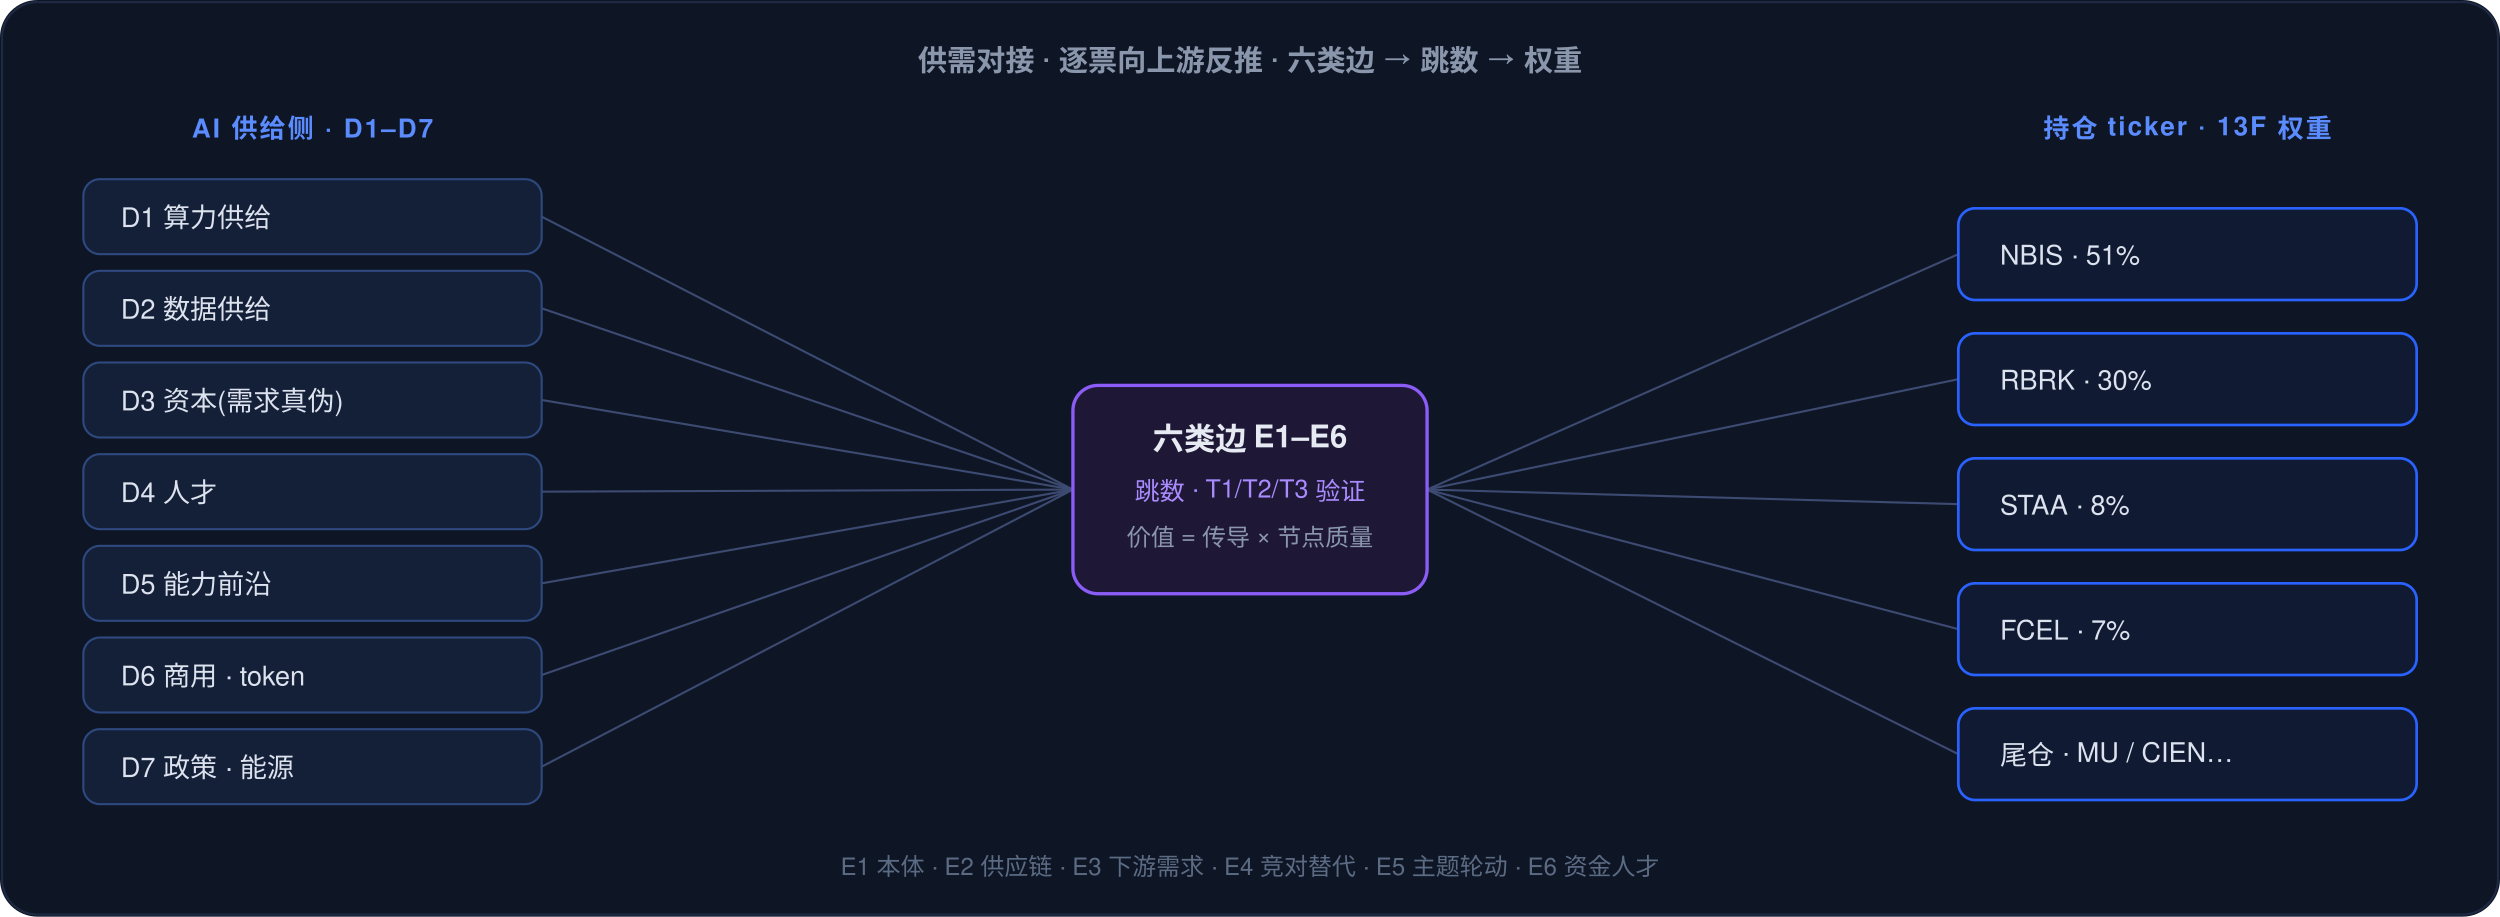
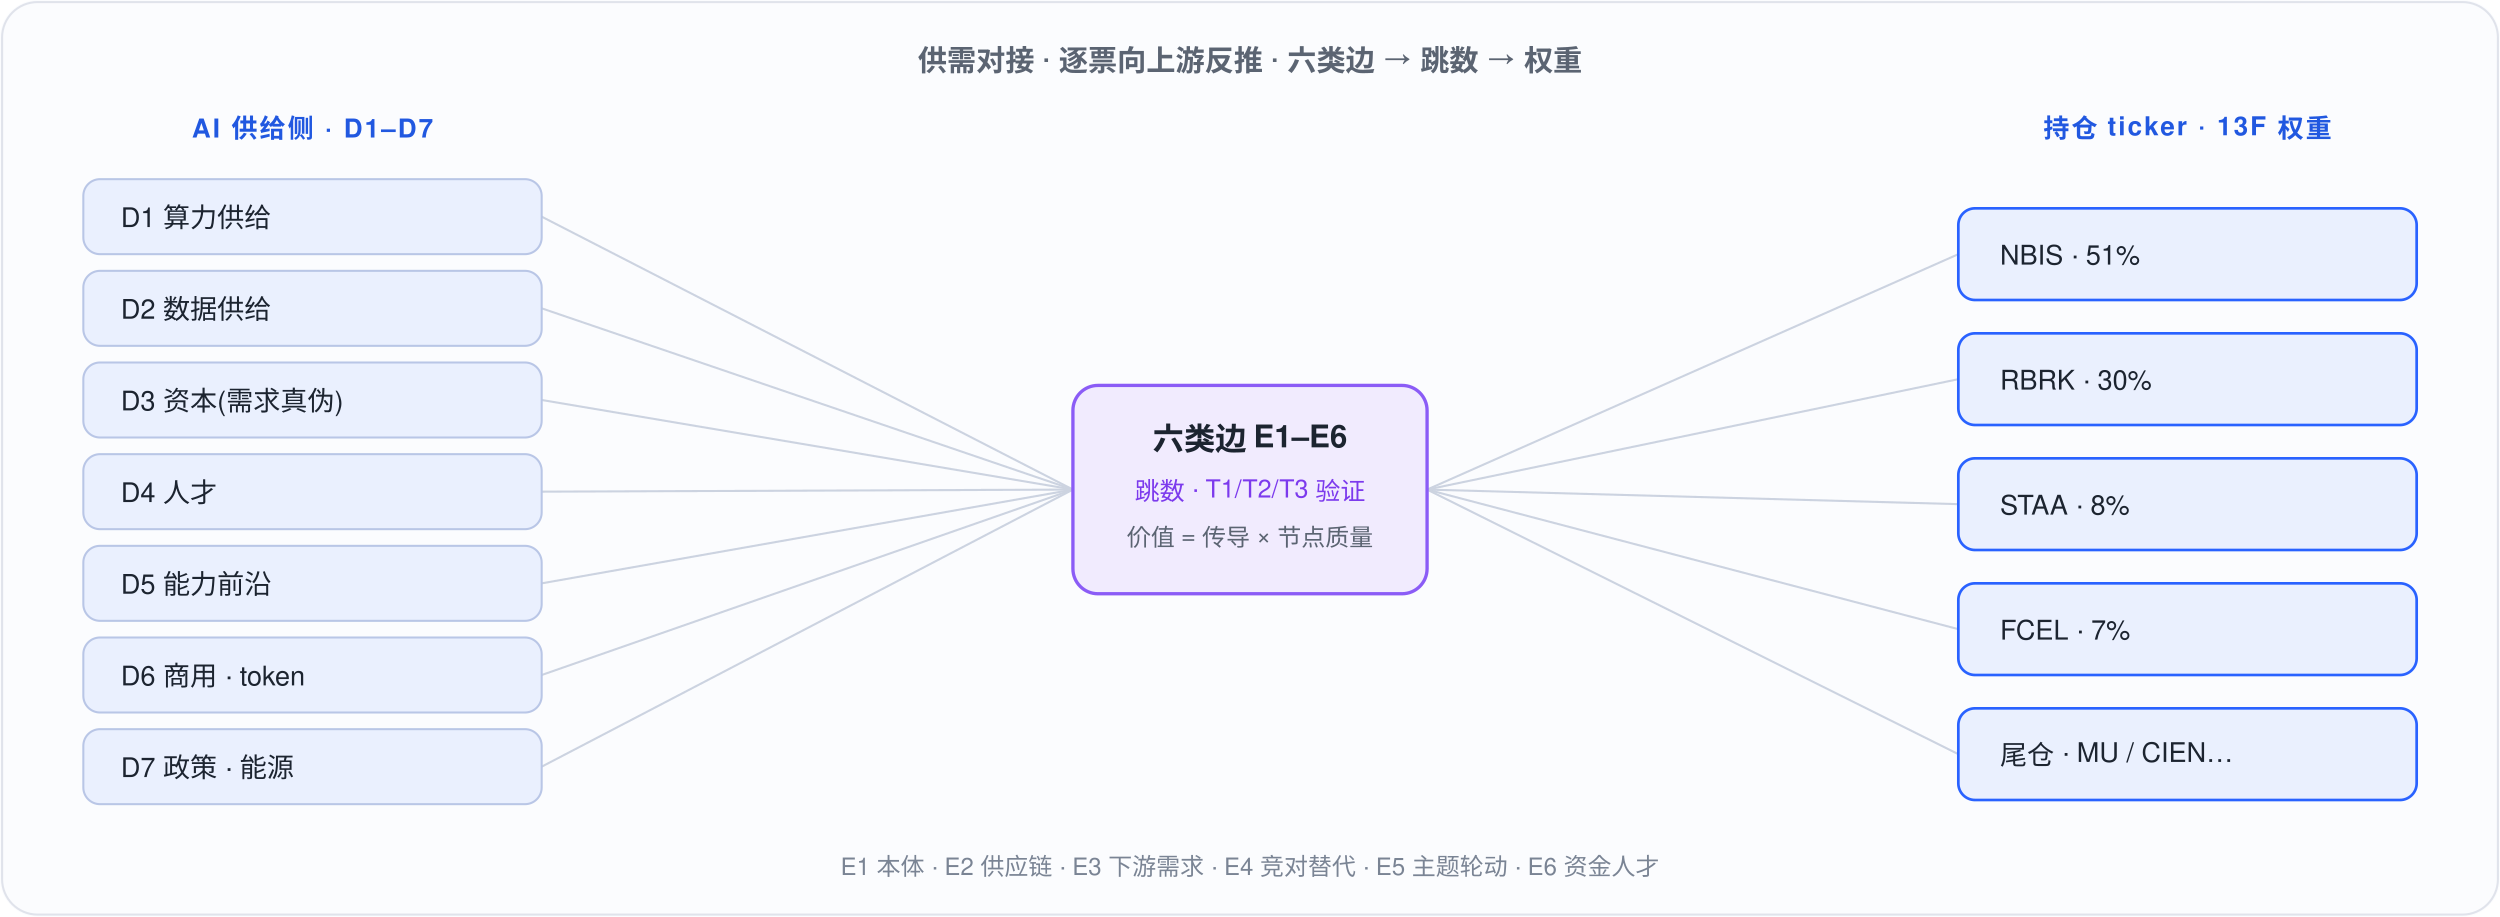
<svg xmlns="http://www.w3.org/2000/svg" viewBox="0 0 1200 440" font-family="-apple-system, BlinkMacSystemFont, 'Segoe UI', 'PingFang SC', 'Microsoft YaHei', Helvetica, Arial, sans-serif">
-   <rect width="1200" height="440" rx="18" fill="#0E1524" />
-   <rect x="1" y="1" width="1198" height="438" rx="17" fill="none" stroke="#1E2A44" stroke-width="1" />
-   <text x="600" y="34" text-anchor="middle" font-size="14" font-weight="600" fill="#8A96AC">供需对接 · 逐票向上游反推 · 六类边 → 跳数 → 权重</text>
-   <text x="150" y="66" text-anchor="middle" font-size="12.5" font-weight="600" letter-spacing="1" fill="#5B8CFF">AI 供给侧 · D1–D7</text>
-   <text x="1050" y="66" text-anchor="middle" font-size="12.5" font-weight="600" letter-spacing="1" fill="#5B8CFF">持仓 ticker · 13F 权重</text>
-   <g stroke="#42507A" stroke-width="1" opacity="0.9">
+   <rect width="1200" height="440" rx="18" fill="#FBFCFE" />
+   <rect x="1" y="1" width="1198" height="438" rx="17" fill="none" stroke="#E0E3EB" stroke-width="1" />
+   <text x="600" y="34" text-anchor="middle" font-size="14" font-weight="600" fill="#5B6472">供需对接 · 逐票向上游反推 · 六类边 → 跳数 → 权重</text>
+   <text x="150" y="66" text-anchor="middle" font-size="12.5" font-weight="600" letter-spacing="1" fill="#2158E0">AI 供给侧 · D1–D7</text>
+   <text x="1050" y="66" text-anchor="middle" font-size="12.5" font-weight="600" letter-spacing="1" fill="#2158E0">持仓 ticker · 13F 权重</text>
+   <g stroke="#C6CEDD" stroke-width="1" opacity="0.9">
    <line x1="260" y1="104" x2="515" y2="235" />
    <line x1="260" y1="148" x2="515" y2="235" />
    <line x1="260" y1="192" x2="515" y2="235" />
    <line x1="260" y1="236" x2="515" y2="235" />
    <line x1="260" y1="280" x2="515" y2="235" />
    <line x1="260" y1="324" x2="515" y2="235" />
    <line x1="260" y1="368" x2="515" y2="235" />
    <line x1="685" y1="235" x2="940" y2="122" />
    <line x1="685" y1="235" x2="940" y2="182" />
    <line x1="685" y1="235" x2="940" y2="242" />
    <line x1="685" y1="235" x2="940" y2="302" />
    <line x1="685" y1="235" x2="940" y2="362" />
  </g>
-   <g font-size="13" fill="#DCE2EE">
-     <rect x="40" y="86" width="220" height="36" rx="8" fill="#142038" stroke="#2E4980" />
+   <g font-size="13" fill="#1C2430">
+     <rect x="40" y="86" width="220" height="36" rx="8" fill="#EAF0FE" stroke="#B9C6E6" />
    <text x="58" y="109">D1 算力供给</text>
-     <rect x="40" y="130" width="220" height="36" rx="8" fill="#142038" stroke="#2E4980" />
+     <rect x="40" y="130" width="220" height="36" rx="8" fill="#EAF0FE" stroke="#B9C6E6" />
    <text x="58" y="153">D2 数据供给</text>
-     <rect x="40" y="174" width="220" height="36" rx="8" fill="#142038" stroke="#2E4980" />
+     <rect x="40" y="174" width="220" height="36" rx="8" fill="#EAF0FE" stroke="#B9C6E6" />
    <text x="58" y="197">D3 资本(需求真伪)</text>
-     <rect x="40" y="218" width="220" height="36" rx="8" fill="#142038" stroke="#2E4980" />
+     <rect x="40" y="218" width="220" height="36" rx="8" fill="#EAF0FE" stroke="#B9C6E6" />
    <text x="58" y="241">D4 人才</text>
-     <rect x="40" y="262" width="220" height="36" rx="8" fill="#142038" stroke="#2E4980" />
+     <rect x="40" y="262" width="220" height="36" rx="8" fill="#EAF0FE" stroke="#B9C6E6" />
    <text x="58" y="285">D5 能力前沿</text>
-     <rect x="40" y="306" width="220" height="36" rx="8" fill="#142038" stroke="#2E4980" />
+     <rect x="40" y="306" width="220" height="36" rx="8" fill="#EAF0FE" stroke="#B9C6E6" />
    <text x="58" y="329">D6 商用 · token</text>
-     <rect x="40" y="350" width="220" height="36" rx="8" fill="#142038" stroke="#2E4980" />
+     <rect x="40" y="350" width="220" height="36" rx="8" fill="#EAF0FE" stroke="#B9C6E6" />
    <text x="58" y="373">D7 政策 · 能源</text>
  </g>
-   <rect x="515" y="185" width="170" height="100" rx="12" fill="#1E1836" stroke="#8B5CF6" stroke-width="1.6" />
-   <text x="600" y="216" text-anchor="middle" font-size="15" font-weight="700" fill="#E6EAF2">六类边 E1–E6</text>
-   <text x="600" y="240" text-anchor="middle" font-size="12" fill="#A98BFF">跳数 · T1/T2/T3 验证</text>
-   <text x="600" y="262" text-anchor="middle" font-size="11.5" fill="#8A96AC">价值 = 传导 × 节点质量</text>
-   <g font-size="13" fill="#DCE2EE">
-     <rect x="940" y="100" width="220" height="44" rx="8" fill="#101B33" stroke="#2962FF" stroke-width="1.3" />
+   <rect x="515" y="185" width="170" height="100" rx="12" fill="#F1EBFE" stroke="#8B5CF6" stroke-width="1.6" />
+   <text x="600" y="216" text-anchor="middle" font-size="15" font-weight="700" fill="#1C2430">六类边 E1–E6</text>
+   <text x="600" y="240" text-anchor="middle" font-size="12" fill="#7C3AED">跳数 · T1/T2/T3 验证</text>
+   <text x="600" y="262" text-anchor="middle" font-size="11.5" fill="#5B6472">价值 = 传导 × 节点质量</text>
+   <g font-size="13" fill="#1C2430">
+     <rect x="940" y="100" width="220" height="44" rx="8" fill="#EAF0FE" stroke="#2962FF" stroke-width="1.3" />
    <text x="960" y="127">NBIS · 51%</text>
-     <rect x="940" y="160" width="220" height="44" rx="8" fill="#101B33" stroke="#2962FF" stroke-width="1.3" />
+     <rect x="940" y="160" width="220" height="44" rx="8" fill="#EAF0FE" stroke="#2962FF" stroke-width="1.3" />
    <text x="960" y="187">RBRK · 30%</text>
-     <rect x="940" y="220" width="220" height="44" rx="8" fill="#101B33" stroke="#2962FF" stroke-width="1.3" />
+     <rect x="940" y="220" width="220" height="44" rx="8" fill="#EAF0FE" stroke="#2962FF" stroke-width="1.3" />
    <text x="960" y="247">STAA · 8%</text>
-     <rect x="940" y="280" width="220" height="44" rx="8" fill="#101B33" stroke="#2962FF" stroke-width="1.3" />
+     <rect x="940" y="280" width="220" height="44" rx="8" fill="#EAF0FE" stroke="#2962FF" stroke-width="1.3" />
    <text x="960" y="307">FCEL · 7%</text>
-     <rect x="940" y="340" width="220" height="44" rx="8" fill="#101B33" stroke="#2962FF" stroke-width="1.3" />
+     <rect x="940" y="340" width="220" height="44" rx="8" fill="#EAF0FE" stroke="#2962FF" stroke-width="1.3" />
    <text x="960" y="367">尾仓 · MU / CIEN…</text>
  </g>
-   <text x="600" y="420" text-anchor="middle" font-size="11.5" fill="#5B6B84">E1 本体 · E2 供应链 · E3 下游需求 · E4 竞对替代 · E5 主题轮动 · E6 资金人才</text>
+   <text x="600" y="420" text-anchor="middle" font-size="11.5" fill="#7A8494">E1 本体 · E2 供应链 · E3 下游需求 · E4 竞对替代 · E5 主题轮动 · E6 资金人才</text>
</svg>
